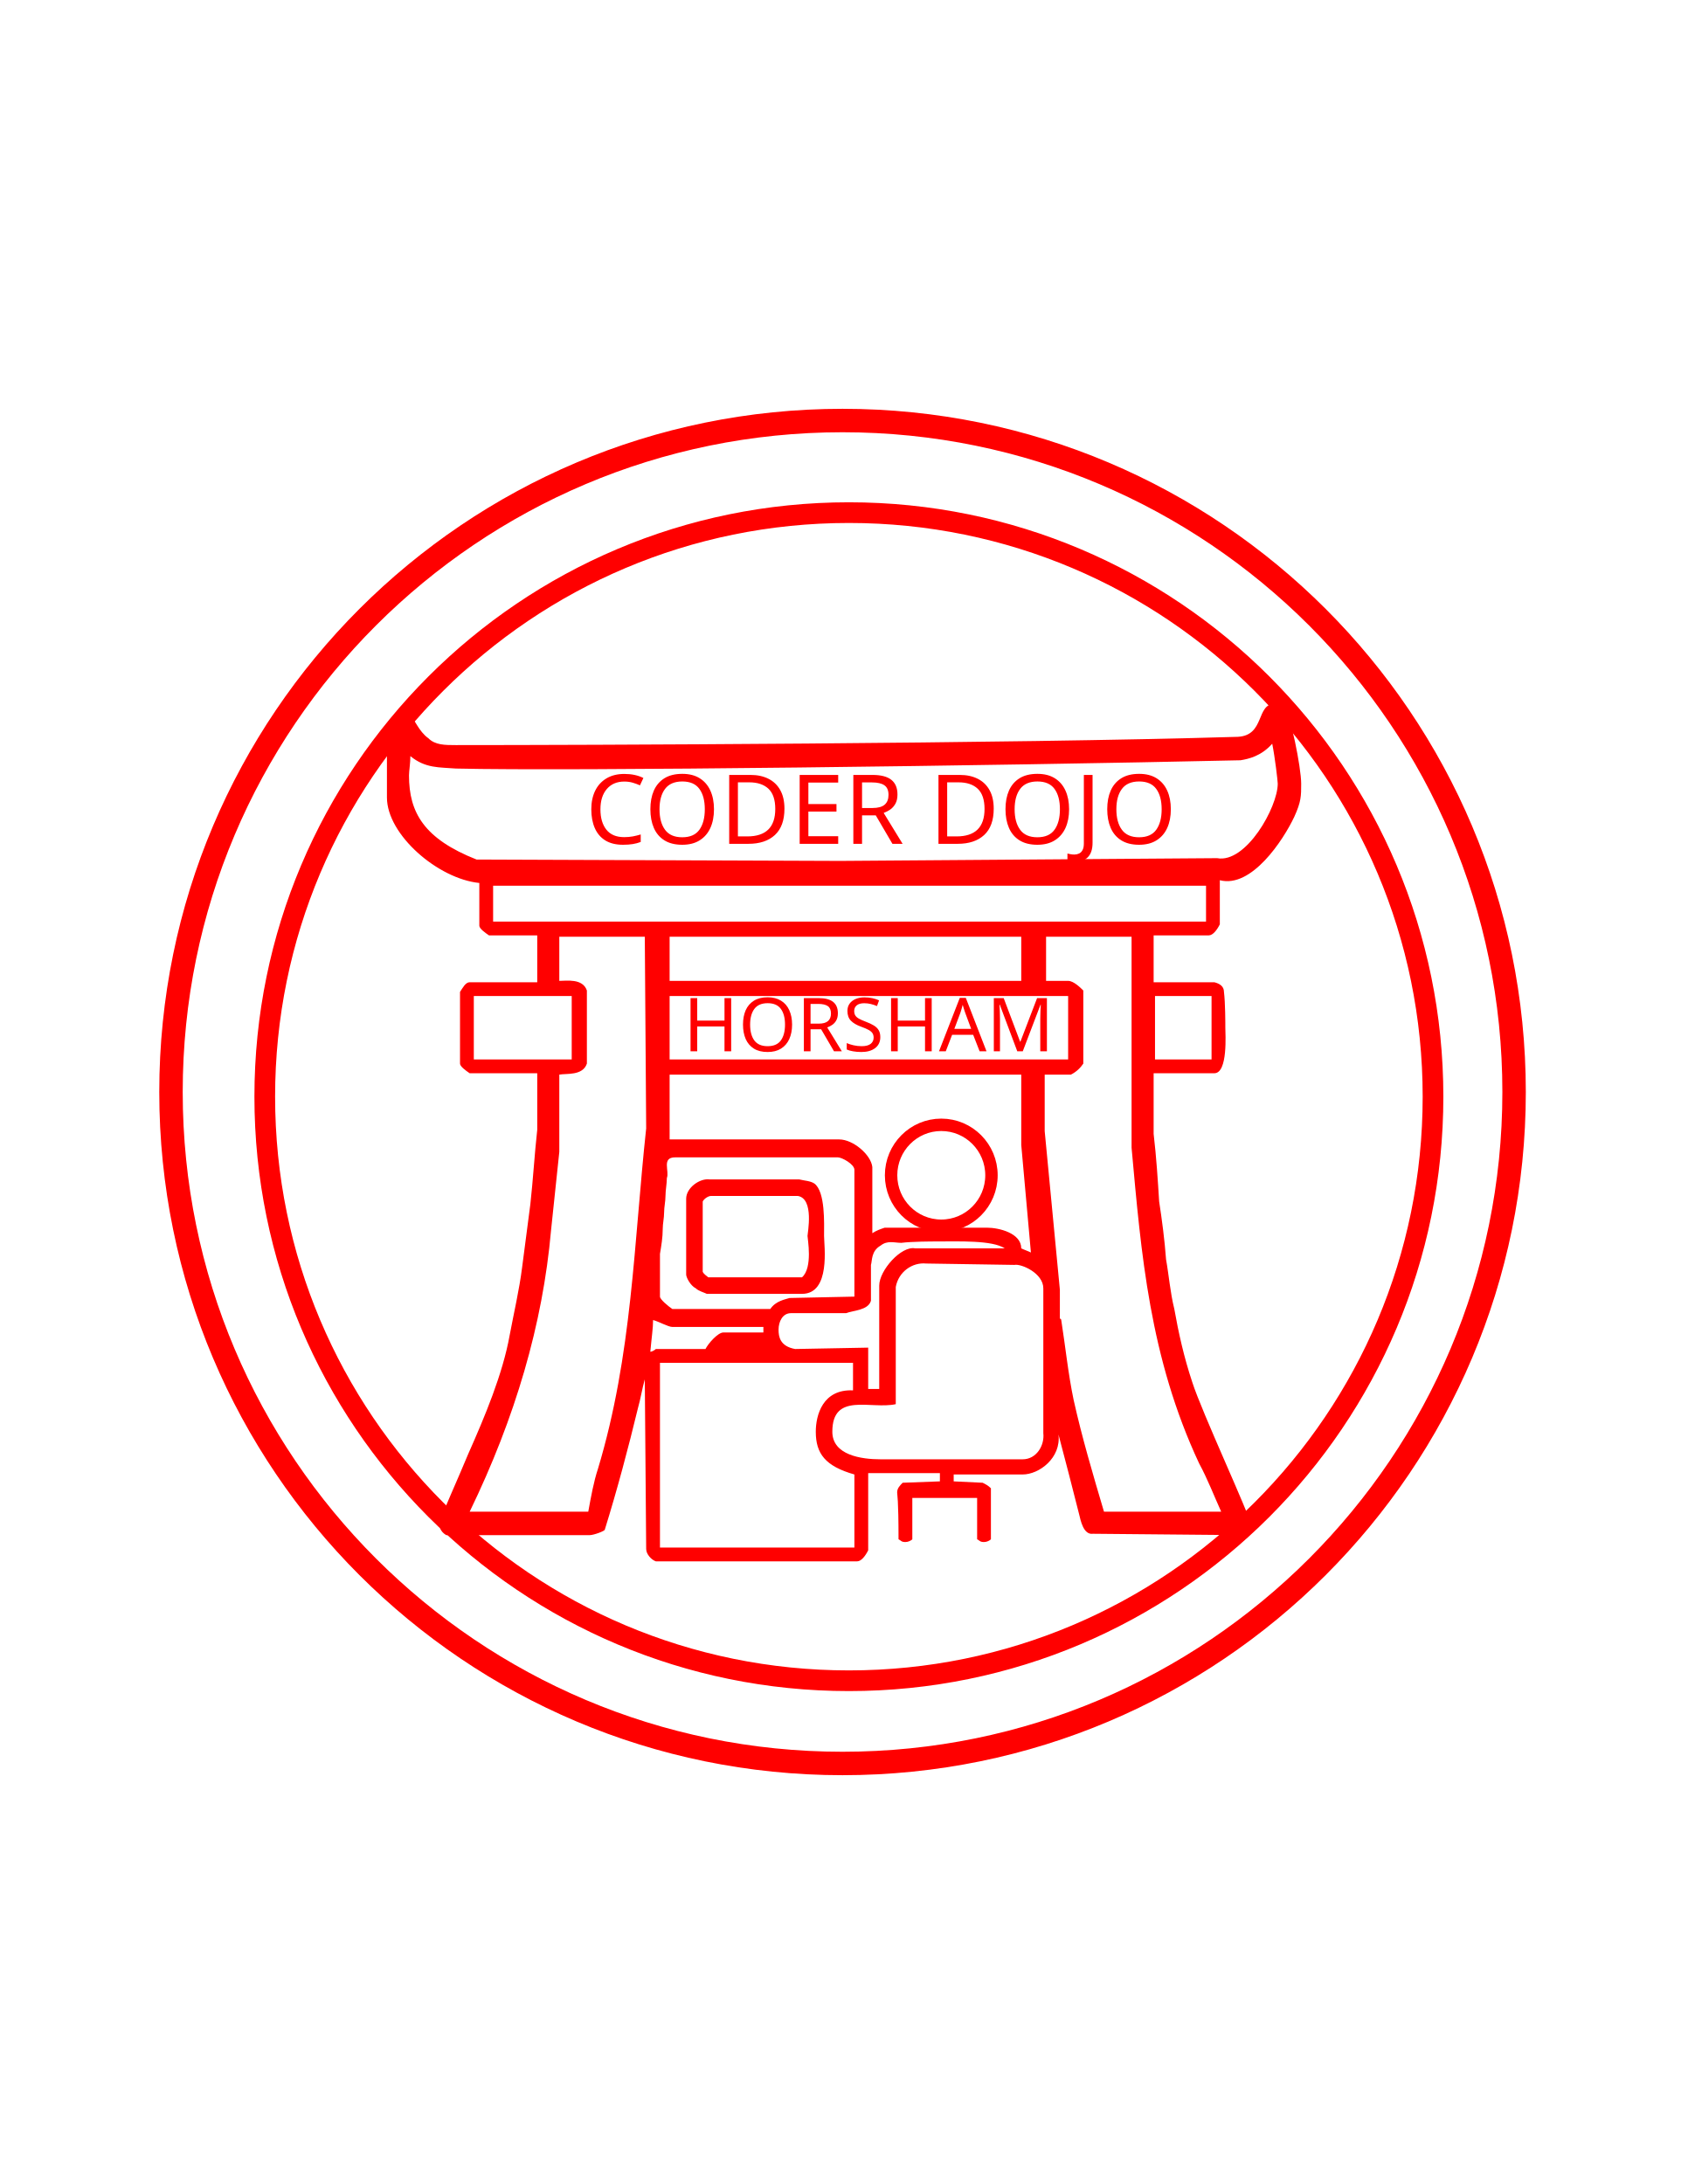
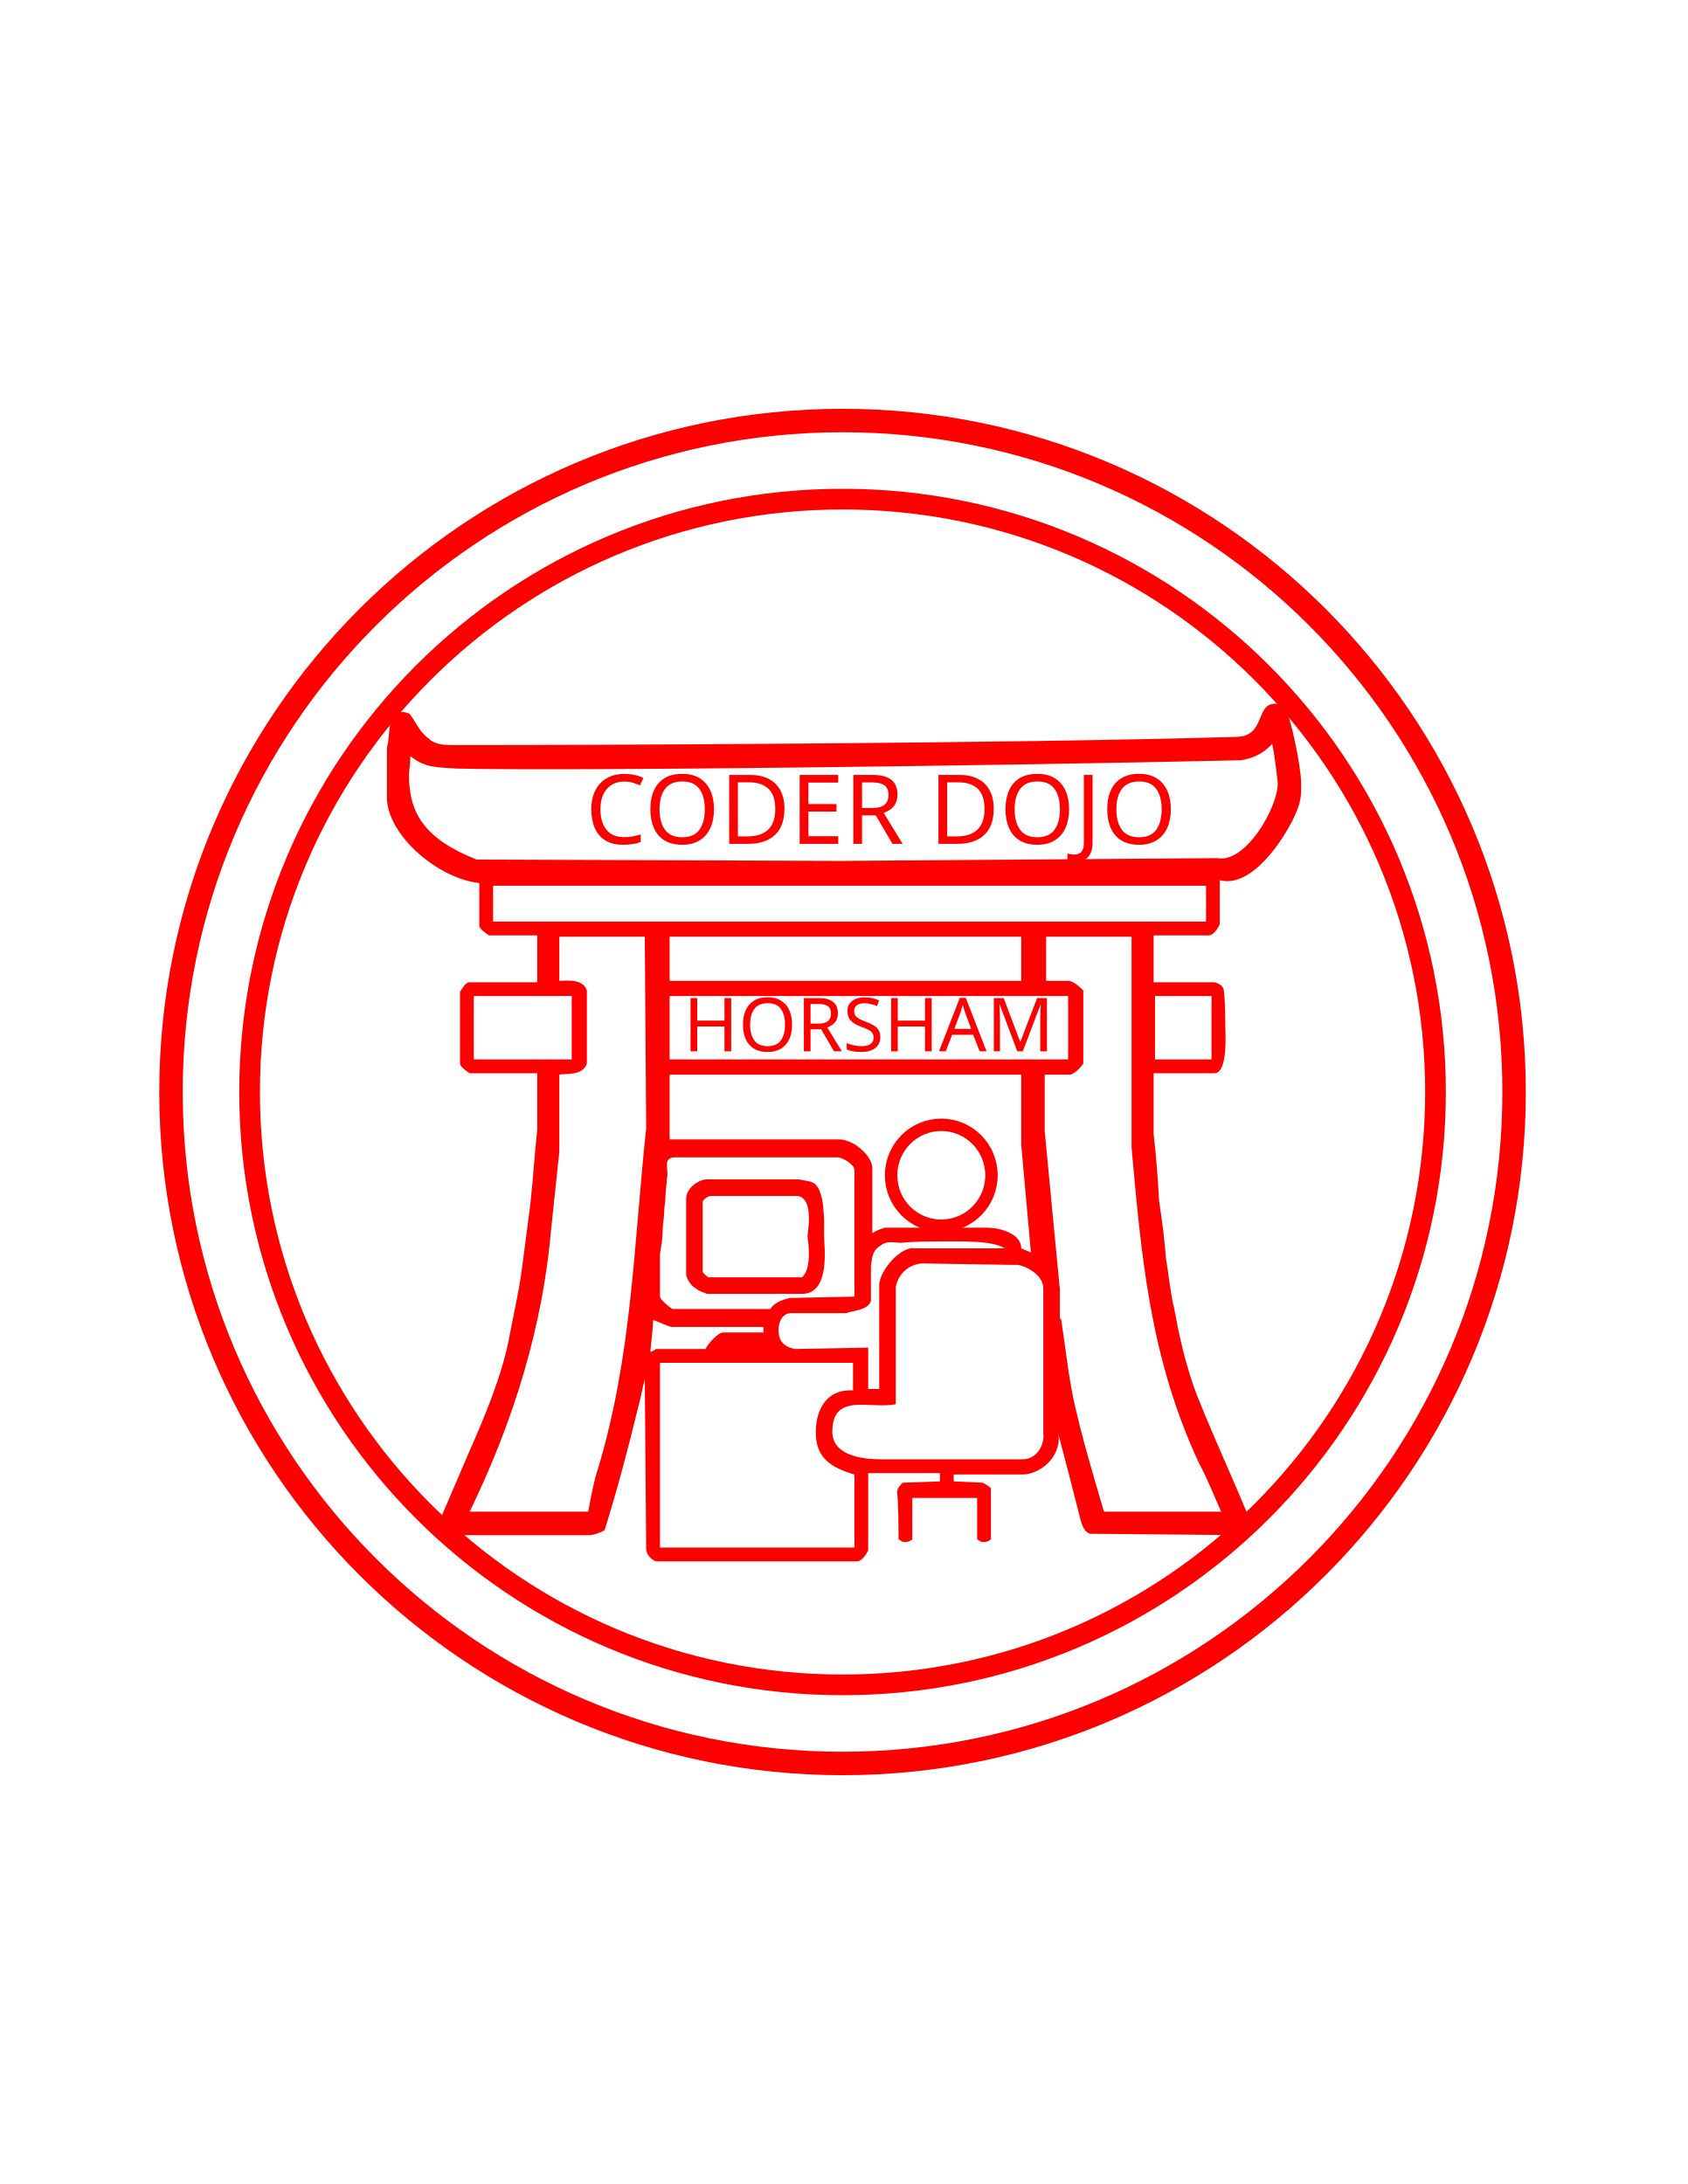
<svg xmlns="http://www.w3.org/2000/svg" version="1.1" x="0px" y="0px" viewBox="0 0 612 792" style="enable-background:new 0 0 612 792;" xml:space="preserve">
  <style type="text/css">
- 	.st0{display:none;}
- 	.st1{display:inline;}
- 	.st2{fill:none;stroke:#000000;stroke-miterlimit:10;}
- 	
- 		.st3{fill-rule:evenodd;clip-rule:evenodd;fill:none;stroke:#FF0000;stroke-width:8.501;stroke-linecap:round;stroke-linejoin:round;stroke-miterlimit:10;}
- 	
- 		.st4{fill-rule:evenodd;clip-rule:evenodd;fill:none;stroke:#FF0000;stroke-width:7.5;stroke-linecap:round;stroke-linejoin:round;stroke-miterlimit:10;}
- 	.st5{fill-rule:evenodd;clip-rule:evenodd;fill:#FF0000;}
- 	.st6{fill:#FF0000;}
- 	.st7{font-family:'Herculanum';}
- 	.st8{font-size:35px;}
- 	.st9{font-size:27px;}
- 	
- 		.st10{fill-rule:evenodd;clip-rule:evenodd;fill:none;stroke:#FF0000;stroke-width:4.5;stroke-linecap:round;stroke-linejoin:round;stroke-miterlimit:10;}
+ 	.outerCircle{fill-rule:evenodd;clip-rule:evenodd;fill:none;stroke:#FF0000;stroke-width:8.501;stroke-linecap:round;stroke-linejoin:round;stroke-miterlimit:10;}
+ 
+ 	.innerCircle{fill-rule:evenodd;clip-rule:evenodd;fill:none;stroke:#FF0000;stroke-width:7.5;stroke-linecap:round;stroke-linejoin:round;stroke-miterlimit:10;}
+ 
+ 	.head{fill-rule:evenodd;clip-rule:evenodd;fill:none;stroke:#FF0000;stroke-width:4.5;stroke-linecap:round;stroke-linejoin:round;stroke-miterlimit:10;}
+ 
+ 	.mainElements{fill-rule:evenodd;clip-rule:evenodd;fill:#FF0000;}
+ 
+ 	.dojo-text{
+ 		fill:#FF0000;
+ 		font-family:'Herculanum';
+ 		font-size:35px;
+ 	}
+ 
+ 	.dojo-text-town{
+ 		fill:#FF0000;
+ 		font-family:'Herculanum';
+ 		font-size:27px;
+ 	}
</style>
-   <g id="Base" class="st0">
-     <g class="st1">
-       <polyline class="st2" points="59,149.5 552,149.5 552,645 59,645 59,149.5   " />
-       <line class="st2" x1="59" y1="149.5" x2="552" y2="645" />
-       <line class="st2" x1="552" y1="149.5" x2="59" y2="645" />
-     </g>
-   </g>
-   <g id="Structure">
-     <circle class="st3" cx="305.5" cy="396" r="243.5" />
-     <path class="st4" d="M96,397.7c0-117,94.8-211.8,211.8-211.8c117,0,211.8,94.8,211.8,211.8c0,117-94.8,211.8-211.8,211.8   C190.8,609.5,96,514.7,96,397.7z" />
-     <path class="st5" d="M309.3,504.2c-11-0.5-13.5,9-13.5,15c0,8,3.5,12.5,14,15.5v26.5h-70.5v-67h70V504.2z M262.3,489.2h16H262.3z    M243.8,481.2h33v2h-14.5c-2,0-5.5,4-6.5,6h-18c-0.5,0.5-1.5,1-2,1c0.5-5.5,1-8.5,1-11.5C238.8,479.2,242.3,481.2,243.8,481.2z    M367.8,458.7c2.5-0.5,10.5,3,10.5,8.5v52.5c0.5,4.5-2.5,9.5-7.5,9.5h-51.5c-7,0-17.5-1.5-17.5-10c0-14.5,14-8,23-10v-42.5   c1-5.5,6-9,11-8.5L367.8,458.7z M364.3,452.7h-32.5c-5-1-13,8-13,13.5v37.5h-4v-15l-26.5,0.5c-5.5-1-6-4.5-6-7c0-3,1.5-6,4.5-6h20   c2.5-1,8-1,9-4.5v-13c0.5-1.5,0-5,3.5-7c2.5-2,5-1,7.5-1c4-0.5,11.5-0.5,12.5-0.5C347.8,450.2,359.8,449.7,364.3,452.7z    M289.3,433.7c6,1,3.5,13.5,3.5,14.5s2,11.5-2,15h-34c-0.5-0.5-1.5-1-2-2v-25.5c0.5-1,2-2,3-2H289.3z M289.8,427.7   c2,0.5,4,0.5,5.5,1.5c4,3,3.5,14.5,3.5,19c0,3.5,2.5,21-8,21h-34.5c-1-0.5-3-1-4-2c-2-1-3.5-4-3.5-5v-27.5c0-4,5-7.5,8.5-7H289.8z    M303.8,419.7c1.5,0,6,2.5,6,4.5v46l-23.5,0.5c-1.5,0.5-5,1-7,4h-35.5c-1.5-1-4.5-3.5-4.5-4.5v-15.5c0.5-3,1-6,1-9c0-2,0.5-4,0.5-6   s0.5-4,0.5-6s0.5-4.5,0.5-6.5c1-2.5-2-7.5,3-7.5H303.8z M370.3,389.7v25.5l3.5,39c-1-0.5-2.5-1-3.5-1.5c0-5.5-8-7.5-12.5-7.5h-37   c-1.5,0.5-3,1-4.5,2v-24c-0.5-4.5-7-10-12-10h-61.5v-23.5H370.3z M439.3,361.2v23h-20.5v-23H439.3z M387.3,361.2v23H242.8v-23   H387.3z M207.3,361.2v23h-35.5v-23H207.3z M410.3,339.7v76.5c3.5,38.5,6.5,76,24.5,114.5c3,5.5,5.5,12,8,17.5h-42.5   c-4-13.5-8-27-11-40.5c-2-9.5-3-19.5-4.5-29c0,0,0-0.5-0.5-0.5v-10.5l-5.5-57.5v-20.5h9.5c2-1,3.5-2.5,4.5-4v-26.5   c-1-1-3.5-3.5-5.5-3.5h-8v-16H410.3z M370.3,339.7v16H242.8v-16H370.3z M233.8,339.7l0.5,69.5c-4.5,41.5-5,82-17.5,123.5   c-1.5,4.5-2.5,10-3.5,15.5h-43c16.5-34,26.5-68,29.5-102l3-28.5v-28c2.5-0.5,8.5,0.5,10-4v-26.5c-1.5-4.5-7.5-3.5-10-3.5v-16H233.8   z M437.3,321.2v13H178.8v-13H437.3z M463.3,284.2c0,8.5-11.5,29-22,27l-136.5,1l-132-0.5c-19-7.5-24.5-17-24.5-30.5   c0-1.5,0.5-4.5,0.5-7c5.5,4.5,10.5,4,16.5,4.5c41.5,1,195-1,284.5-3c3-0.5,7.5-1.5,11.5-6C462.3,274.7,463.3,283.2,463.3,284.2z    M465.8,256.7c2,2,6,21.5,6,27.5c0,4.5,0,6.5-2.5,12c-4,8.5-15.5,26-27,23v16c-1,2-2.5,4-4,4h-20v17h22c2,0.5,3.5,1.5,3.5,3.5   c0.5,4,0.5,11.5,0.5,13c0,2,1,16.5-4,16.5h-22v22c1,8.5,1.5,16.5,2,24.5c1,6.5,2,14,2.5,21c1,5.5,1.5,12,3,18   c1.5,8.5,3.5,17.5,6.5,26.5c3.5,11,21,48.5,21,51c0,2,0.5,3.5-3,4.5l-54-0.5c-3.5,0.5-4.5-5-5-7c-2.5-10-5-19.5-7.5-29   c1,8.5-7,14.5-13,14.5h-25v2.5l10.5,0.5c1,0.5,2,1,3,2v18.5c-0.5,0.5-1.5,1-2.5,1c-1.5,0-1.5-0.5-2.5-1v-15h-23.5v15   c-0.5,0.5-1.5,1-2.5,1c-1.5,0-1.5-0.5-2.5-1c0-15-0.5-16-0.5-17c0-1.5,1-2.5,2-3.5l13.5-0.5v-3h-26v28c-1,2-2.5,4-4,4h-73   c-1.5-0.5-3.5-2.5-3.5-4.5l-0.5-61.5c-1,3.5-1.5,7-2.5,10.5c-3.5,14.5-7.5,29.5-12,44c0,0.5-4,2-5.5,2h-52   c-2.5-1.5-2.5-3.5-2.5-4.5s7-16.5,10.5-25c6-13.5,12.5-29,15-43c1.5-8,3.5-16.5,4.5-24.5c1-7.5,2-15.5,3-23c1-9,1.5-18,2.5-27   v-20.5h-24.5c-1.5-1-3.5-2.5-3.5-3.5v-26c1-1.5,2-3.5,3.5-3.5h24.5v-17h-17.5c-1.5-1-3.5-2.5-3.5-3.5v-15.5   c-15-1.5-33.5-17.5-33.5-31v-17.5c0-1.5,0.5-2,0.5-3c0.5-3.5,0-10.5,5-10.5c1.5,0,2,0.5,2.5,0.5c2,2,3.5,6.5,7,9   c2.5,2.5,6,2.5,10,2.5c45,0,200-0.5,283.5-3c10-0.5,6.5-12,13.5-12C463.8,255.2,465.3,255.7,465.8,256.7z" />
-     <text transform="matrix(1 0 0 1 212.2602 306)" class="st6 st7 st8">CODER DOJO</text>
-     <text transform="matrix(1 0 0 1 247.76 381.23)" class="st6 st7 st9">HORSHAM</text>
-   </g>
-   <g id="Computer_and_Desk">
- </g>
-   <g id="Man">
-     <ellipse class="st10" cx="341.3" cy="426.2" rx="18.2" ry="18.3" />
-   </g>
-   <g id="Chair">
- </g>
+   <circle id="outerCircle" class="outerCircle" cx="305.5" cy="396" r="243.5" />
+   <circle id="innerCircle" class="innerCircle" cx="305.5" cy="396" r="215" />
+   <ellipse id="head" class="head" cx="341.3" cy="426.2" rx="18.2" ry="18.3" />
+   <text transform="matrix(1 0 0 1 212.2602 306)" class="dojo-text">CODER DOJO</text>
+   <text transform="matrix(1 0 0 1 247.76 381.23)" class="dojo-text-town">HORSHAM</text>
+   <path class="mainElements" d="M309.3,504.2c-11-0.5-13.5,9-13.5,15c0,8,3.5,12.5,14,15.5v26.5h-70.5v-67h70V504.2z M262.3,489.2h16H262.3z    M243.8,481.2h33v2h-14.5c-2,0-5.5,4-6.5,6h-18c-0.5,0.5-1.5,1-2,1c0.5-5.5,1-8.5,1-11.5C238.8,479.2,242.3,481.2,243.8,481.2z    M367.8,458.7c2.5-0.5,10.5,3,10.5,8.5v52.5c0.5,4.5-2.5,9.5-7.5,9.5h-51.5c-7,0-17.5-1.5-17.5-10c0-14.5,14-8,23-10v-42.5   c1-5.5,6-9,11-8.5L367.8,458.7z M364.3,452.7h-32.5c-5-1-13,8-13,13.5v37.5h-4v-15l-26.5,0.5c-5.5-1-6-4.5-6-7c0-3,1.5-6,4.5-6h20   c2.5-1,8-1,9-4.5v-13c0.5-1.5,0-5,3.5-7c2.5-2,5-1,7.5-1c4-0.5,11.5-0.5,12.5-0.5C347.8,450.2,359.8,449.7,364.3,452.7z    M289.3,433.7c6,1,3.5,13.5,3.5,14.5s2,11.5-2,15h-34c-0.5-0.5-1.5-1-2-2v-25.5c0.5-1,2-2,3-2H289.3z M289.8,427.7   c2,0.5,4,0.5,5.5,1.5c4,3,3.5,14.5,3.5,19c0,3.5,2.5,21-8,21h-34.5c-1-0.5-3-1-4-2c-2-1-3.5-4-3.5-5v-27.5c0-4,5-7.5,8.5-7H289.8z    M303.8,419.7c1.5,0,6,2.5,6,4.5v46l-23.5,0.5c-1.5,0.5-5,1-7,4h-35.5c-1.5-1-4.5-3.5-4.5-4.5v-15.5c0.5-3,1-6,1-9c0-2,0.5-4,0.5-6   s0.5-4,0.5-6s0.5-4.5,0.5-6.5c1-2.5-2-7.5,3-7.5H303.8z M370.3,389.7v25.5l3.5,39c-1-0.5-2.5-1-3.5-1.5c0-5.5-8-7.5-12.5-7.5h-37   c-1.5,0.5-3,1-4.5,2v-24c-0.5-4.5-7-10-12-10h-61.5v-23.5H370.3z M439.3,361.2v23h-20.5v-23H439.3z M387.3,361.2v23H242.8v-23   H387.3z M207.3,361.2v23h-35.5v-23H207.3z M410.3,339.7v76.5c3.5,38.5,6.5,76,24.5,114.5c3,5.5,5.5,12,8,17.5h-42.5   c-4-13.5-8-27-11-40.5c-2-9.5-3-19.5-4.5-29c0,0,0-0.5-0.5-0.5v-10.5l-5.5-57.5v-20.5h9.5c2-1,3.5-2.5,4.5-4v-26.5   c-1-1-3.5-3.5-5.5-3.5h-8v-16H410.3z M370.3,339.7v16H242.8v-16H370.3z M233.8,339.7l0.5,69.5c-4.5,41.5-5,82-17.5,123.5   c-1.5,4.5-2.5,10-3.5,15.5h-43c16.5-34,26.5-68,29.5-102l3-28.5v-28c2.5-0.5,8.5,0.5,10-4v-26.5c-1.5-4.5-7.5-3.5-10-3.5v-16H233.8   z M437.3,321.2v13H178.8v-13H437.3z M463.3,284.2c0,8.5-11.5,29-22,27l-136.5,1l-132-0.5c-19-7.5-24.5-17-24.5-30.5   c0-1.5,0.5-4.5,0.5-7c5.5,4.5,10.5,4,16.5,4.5c41.5,1,195-1,284.5-3c3-0.5,7.5-1.5,11.5-6C462.3,274.7,463.3,283.2,463.3,284.2z    M465.8,256.7c2,2,6,21.5,6,27.5c0,4.5,0,6.5-2.5,12c-4,8.5-15.5,26-27,23v16c-1,2-2.5,4-4,4h-20v17h22c2,0.5,3.5,1.5,3.5,3.5   c0.5,4,0.5,11.5,0.5,13c0,2,1,16.5-4,16.5h-22v22c1,8.5,1.5,16.5,2,24.5c1,6.5,2,14,2.5,21c1,5.5,1.5,12,3,18   c1.5,8.5,3.5,17.5,6.5,26.5c3.5,11,21,48.5,21,51c0,2,0.5,3.5-3,4.5l-54-0.5c-3.5,0.5-4.5-5-5-7c-2.5-10-5-19.5-7.5-29   c1,8.5-7,14.5-13,14.5h-25v2.5l10.5,0.5c1,0.5,2,1,3,2v18.5c-0.5,0.5-1.5,1-2.5,1c-1.5,0-1.5-0.5-2.5-1v-15h-23.5v15   c-0.5,0.5-1.5,1-2.5,1c-1.5,0-1.5-0.5-2.5-1c0-15-0.5-16-0.5-17c0-1.5,1-2.5,2-3.5l13.5-0.5v-3h-26v28c-1,2-2.5,4-4,4h-73   c-1.5-0.5-3.5-2.5-3.5-4.5l-0.5-61.5c-1,3.5-1.5,7-2.5,10.5c-3.5,14.5-7.5,29.5-12,44c0,0.5-4,2-5.5,2h-52   c-2.5-1.5-2.5-3.5-2.5-4.5s7-16.5,10.5-25c6-13.5,12.5-29,15-43c1.5-8,3.5-16.5,4.5-24.5c1-7.5,2-15.5,3-23c1-9,1.5-18,2.5-27   v-20.5h-24.5c-1.5-1-3.5-2.5-3.5-3.5v-26c1-1.5,2-3.5,3.5-3.5h24.5v-17h-17.5c-1.5-1-3.5-2.5-3.5-3.5v-15.5   c-15-1.5-33.5-17.5-33.5-31v-17.5c0-1.5,0.5-2,0.5-3c0.5-3.5,0-10.5,5-10.5c1.5,0,2,0.5,2.5,0.5c2,2,3.5,6.5,7,9   c2.5,2.5,6,2.5,10,2.5c45,0,200-0.5,283.5-3c10-0.5,6.5-12,13.5-12C463.8,255.2,465.3,255.7,465.8,256.7z" />
</svg>
